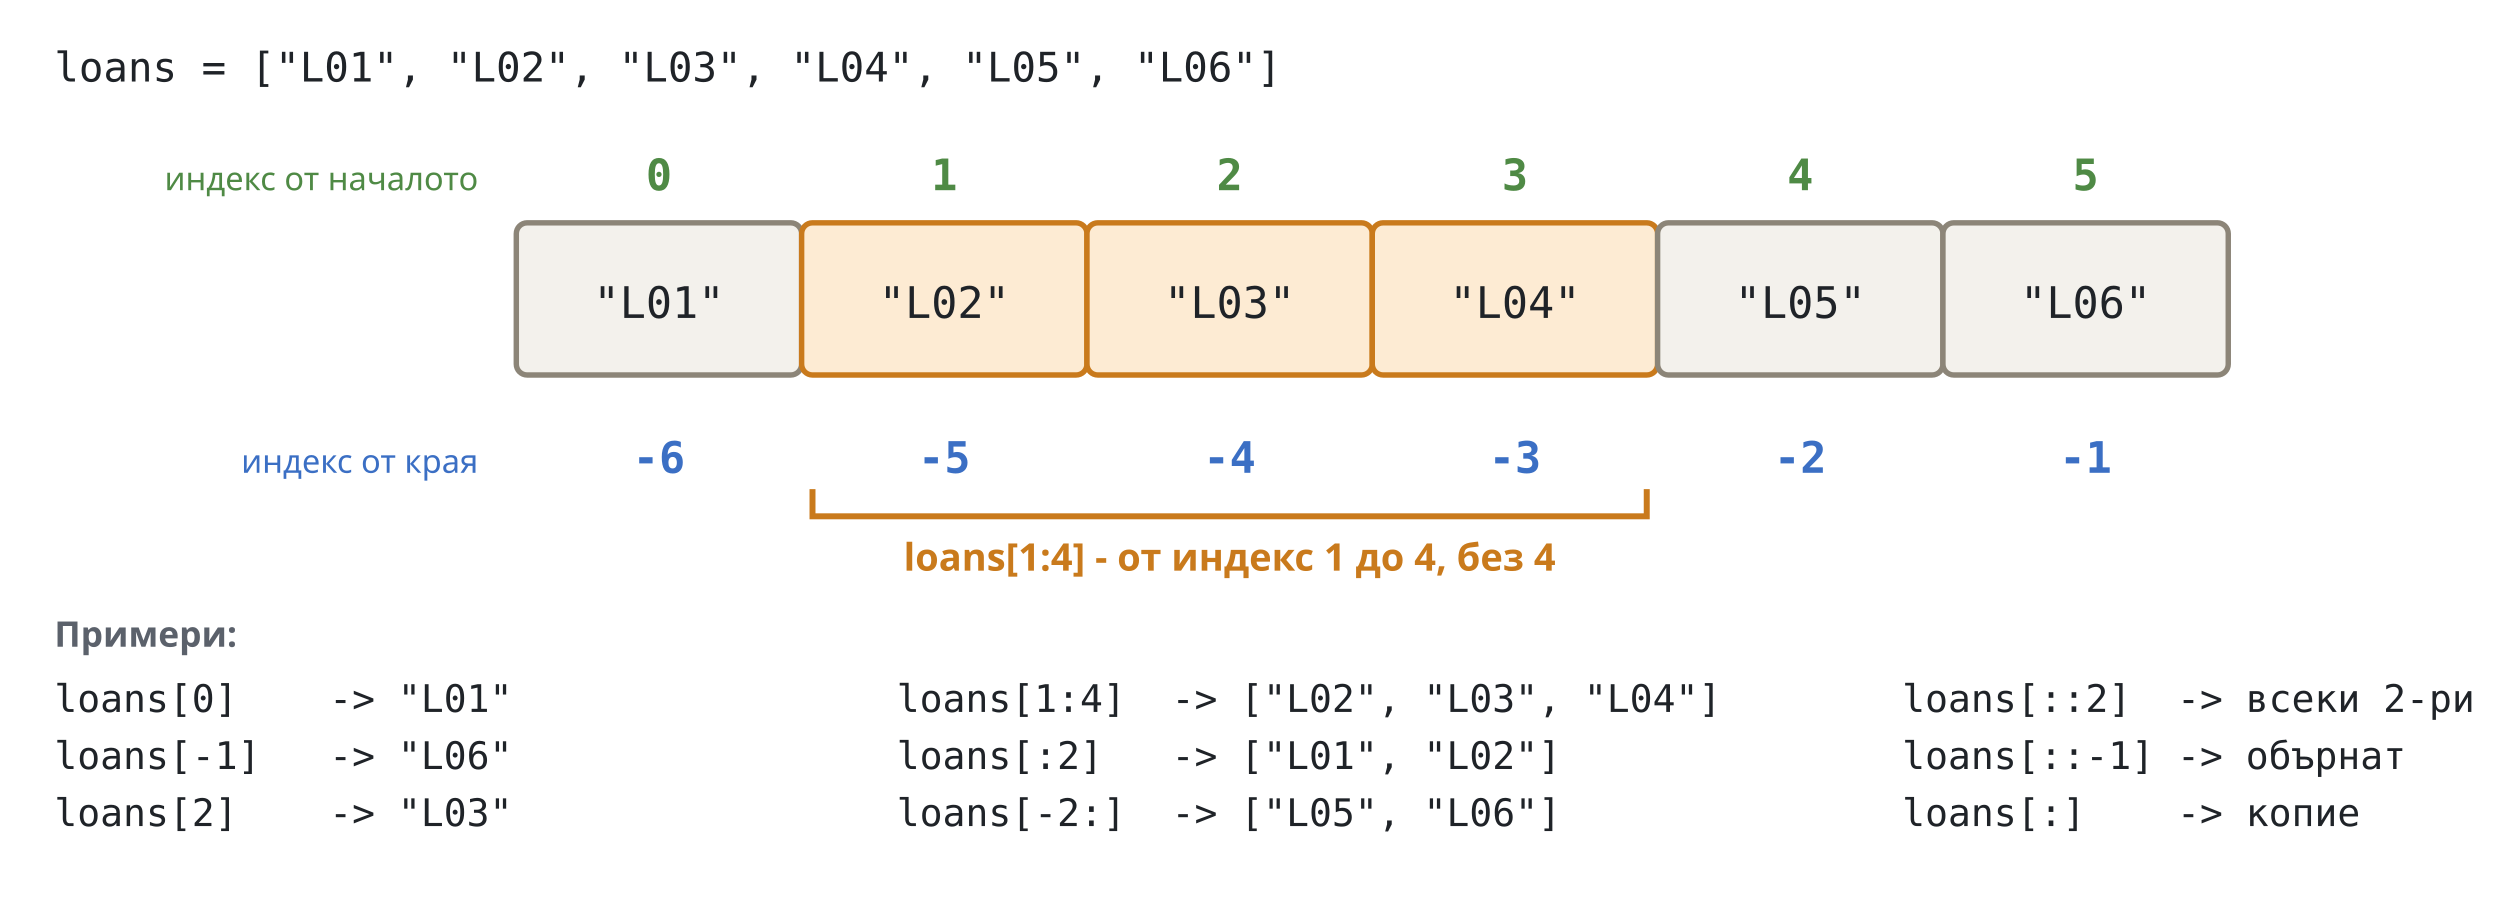
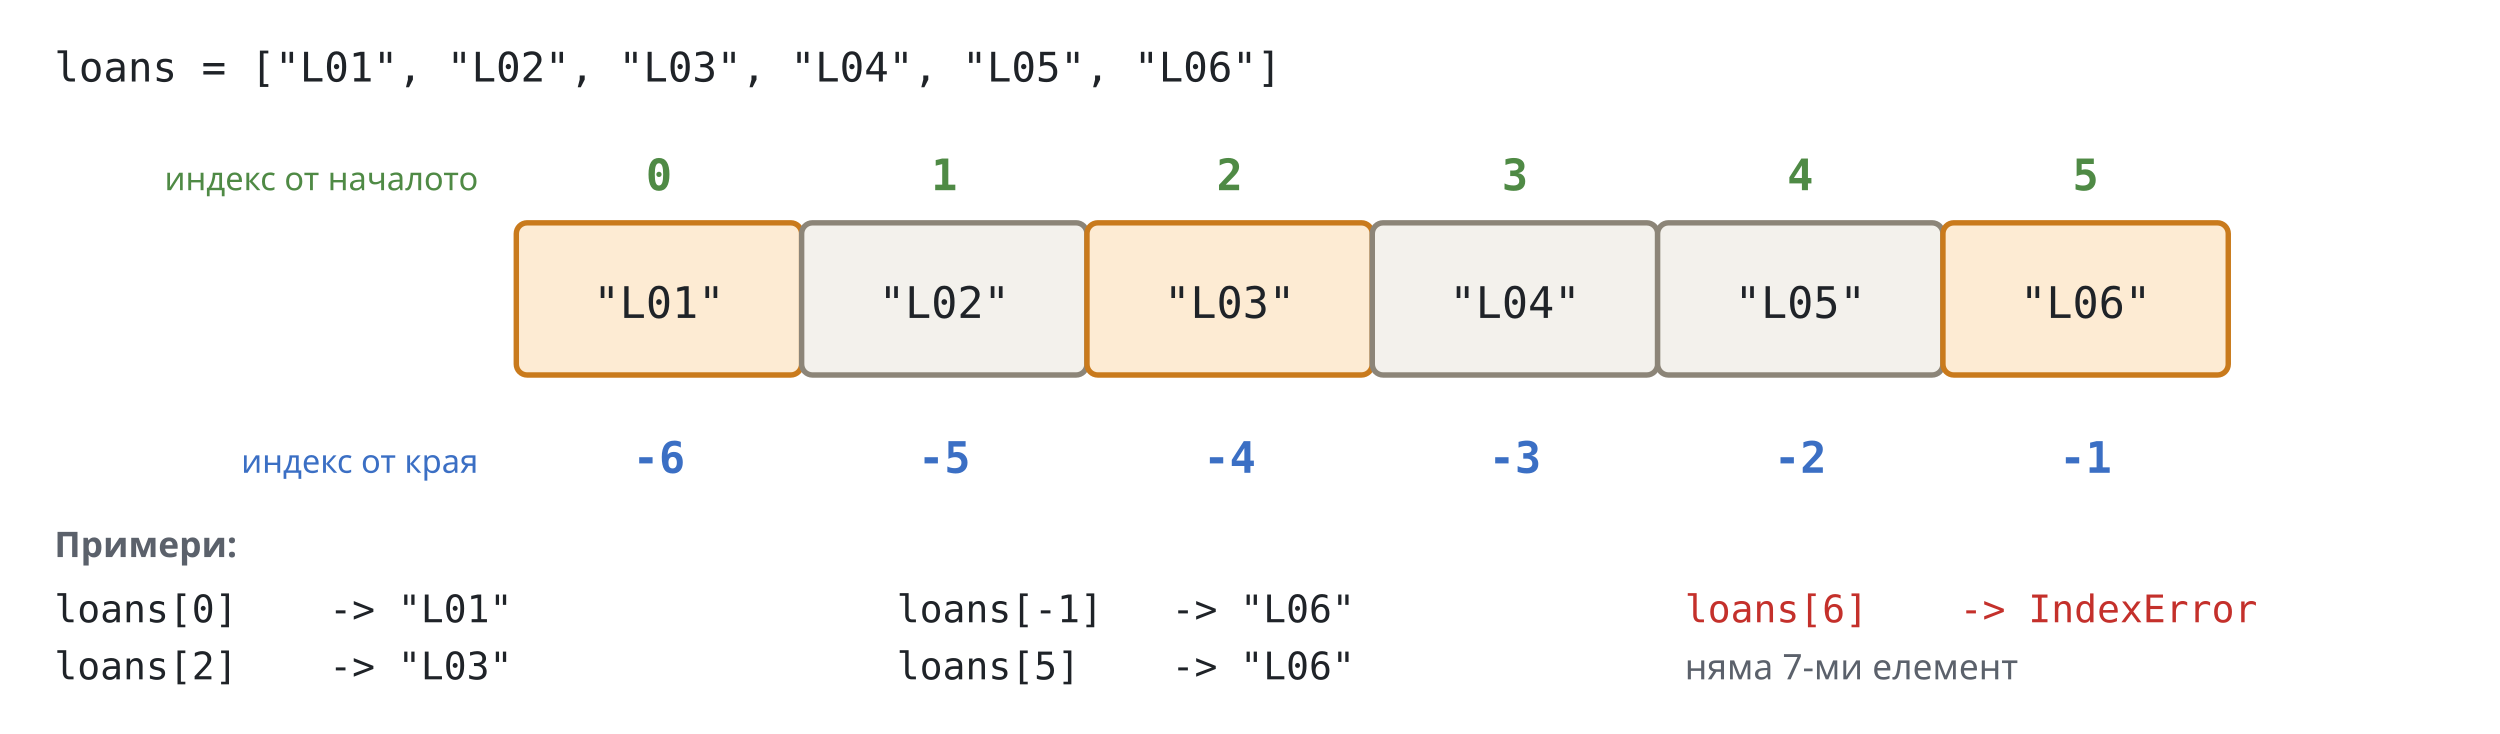
- <svg xmlns="http://www.w3.org/2000/svg" viewBox="0 0 920 330" width="920" height="330" role="img">
+ <svg xmlns="http://www.w3.org/2000/svg" viewBox="0 0 920 270" width="920" height="270" role="img">
  <defs>
    <marker id="head" viewBox="0 0 10 10" refX="9" refY="5" markerWidth="7" markerHeight="7" orient="auto-start-reverse">
      <path d="M0,0 L10,5 L0,10 z" fill="#5b616b" />
    </marker>
  </defs>
  <text x="20" y="30" font-family="JetBrains Mono, Cascadia Code, Consolas, DejaVu Sans Mono, monospace" font-size="15" font-weight="400" fill="#1f2328" text-anchor="start" xml:space="preserve">loans = ["L01", "L02", "L03", "L04", "L05", "L06"]</text>
  <text x="176" y="70" font-family="Segoe UI, Noto Sans, Roboto, Helvetica Neue, Arial, sans-serif" font-size="12" font-weight="400" fill="#4f8a45" text-anchor="end" xml:space="preserve">индекс от началото</text>
  <text x="176" y="174" font-family="Segoe UI, Noto Sans, Roboto, Helvetica Neue, Arial, sans-serif" font-size="12" font-weight="400" fill="#3b6fc4" text-anchor="end" xml:space="preserve">индекс от края</text>
-   <rect x="190" y="82" width="105" height="56" rx="4" fill="#f3f1ec" stroke="#8c8578" stroke-width="2" />
+   <rect x="190" y="82" width="105" height="56" rx="4" fill="#fdebd3" stroke="#c97a1c" stroke-width="2" />
  <text x="242.5" y="117" font-family="JetBrains Mono, Cascadia Code, Consolas, DejaVu Sans Mono, monospace" font-size="16" font-weight="400" fill="#1f2328" text-anchor="middle" xml:space="preserve">"L01"</text>
  <text x="242.5" y="70" font-family="JetBrains Mono, Cascadia Code, Consolas, DejaVu Sans Mono, monospace" font-size="16" font-weight="700" fill="#4f8a45" text-anchor="middle" xml:space="preserve">0</text>
  <text x="242.5" y="174" font-family="JetBrains Mono, Cascadia Code, Consolas, DejaVu Sans Mono, monospace" font-size="16" font-weight="700" fill="#3b6fc4" text-anchor="middle" xml:space="preserve">-6</text>
-   <rect x="295" y="82" width="105" height="56" rx="4" fill="#fdebd3" stroke="#c97a1c" stroke-width="2" />
+   <rect x="295" y="82" width="105" height="56" rx="4" fill="#f3f1ec" stroke="#8c8578" stroke-width="2" />
  <text x="347.5" y="117" font-family="JetBrains Mono, Cascadia Code, Consolas, DejaVu Sans Mono, monospace" font-size="16" font-weight="400" fill="#1f2328" text-anchor="middle" xml:space="preserve">"L02"</text>
  <text x="347.5" y="70" font-family="JetBrains Mono, Cascadia Code, Consolas, DejaVu Sans Mono, monospace" font-size="16" font-weight="700" fill="#4f8a45" text-anchor="middle" xml:space="preserve">1</text>
  <text x="347.5" y="174" font-family="JetBrains Mono, Cascadia Code, Consolas, DejaVu Sans Mono, monospace" font-size="16" font-weight="700" fill="#3b6fc4" text-anchor="middle" xml:space="preserve">-5</text>
  <rect x="400" y="82" width="105" height="56" rx="4" fill="#fdebd3" stroke="#c97a1c" stroke-width="2" />
  <text x="452.5" y="117" font-family="JetBrains Mono, Cascadia Code, Consolas, DejaVu Sans Mono, monospace" font-size="16" font-weight="400" fill="#1f2328" text-anchor="middle" xml:space="preserve">"L03"</text>
  <text x="452.5" y="70" font-family="JetBrains Mono, Cascadia Code, Consolas, DejaVu Sans Mono, monospace" font-size="16" font-weight="700" fill="#4f8a45" text-anchor="middle" xml:space="preserve">2</text>
  <text x="452.5" y="174" font-family="JetBrains Mono, Cascadia Code, Consolas, DejaVu Sans Mono, monospace" font-size="16" font-weight="700" fill="#3b6fc4" text-anchor="middle" xml:space="preserve">-4</text>
-   <rect x="505" y="82" width="105" height="56" rx="4" fill="#fdebd3" stroke="#c97a1c" stroke-width="2" />
+   <rect x="505" y="82" width="105" height="56" rx="4" fill="#f3f1ec" stroke="#8c8578" stroke-width="2" />
  <text x="557.5" y="117" font-family="JetBrains Mono, Cascadia Code, Consolas, DejaVu Sans Mono, monospace" font-size="16" font-weight="400" fill="#1f2328" text-anchor="middle" xml:space="preserve">"L04"</text>
  <text x="557.5" y="70" font-family="JetBrains Mono, Cascadia Code, Consolas, DejaVu Sans Mono, monospace" font-size="16" font-weight="700" fill="#4f8a45" text-anchor="middle" xml:space="preserve">3</text>
  <text x="557.5" y="174" font-family="JetBrains Mono, Cascadia Code, Consolas, DejaVu Sans Mono, monospace" font-size="16" font-weight="700" fill="#3b6fc4" text-anchor="middle" xml:space="preserve">-3</text>
  <rect x="610" y="82" width="105" height="56" rx="4" fill="#f3f1ec" stroke="#8c8578" stroke-width="2" />
  <text x="662.5" y="117" font-family="JetBrains Mono, Cascadia Code, Consolas, DejaVu Sans Mono, monospace" font-size="16" font-weight="400" fill="#1f2328" text-anchor="middle" xml:space="preserve">"L05"</text>
  <text x="662.5" y="70" font-family="JetBrains Mono, Cascadia Code, Consolas, DejaVu Sans Mono, monospace" font-size="16" font-weight="700" fill="#4f8a45" text-anchor="middle" xml:space="preserve">4</text>
  <text x="662.5" y="174" font-family="JetBrains Mono, Cascadia Code, Consolas, DejaVu Sans Mono, monospace" font-size="16" font-weight="700" fill="#3b6fc4" text-anchor="middle" xml:space="preserve">-2</text>
-   <rect x="715" y="82" width="105" height="56" rx="4" fill="#f3f1ec" stroke="#8c8578" stroke-width="2" />
+   <rect x="715" y="82" width="105" height="56" rx="4" fill="#fdebd3" stroke="#c97a1c" stroke-width="2" />
  <text x="767.5" y="117" font-family="JetBrains Mono, Cascadia Code, Consolas, DejaVu Sans Mono, monospace" font-size="16" font-weight="400" fill="#1f2328" text-anchor="middle" xml:space="preserve">"L06"</text>
  <text x="767.5" y="70" font-family="JetBrains Mono, Cascadia Code, Consolas, DejaVu Sans Mono, monospace" font-size="16" font-weight="700" fill="#4f8a45" text-anchor="middle" xml:space="preserve">5</text>
  <text x="767.5" y="174" font-family="JetBrains Mono, Cascadia Code, Consolas, DejaVu Sans Mono, monospace" font-size="16" font-weight="700" fill="#3b6fc4" text-anchor="middle" xml:space="preserve">-1</text>
-   <path d="M299,180 L299,190 L606,190 L606,180" fill="none" stroke="#c97a1c" stroke-width="2.2" />
-   <text x="452.5" y="210" font-family="Segoe UI, Noto Sans, Roboto, Helvetica Neue, Arial, sans-serif" font-size="14" font-weight="700" fill="#c97a1c" text-anchor="middle" xml:space="preserve">loans[1:4] - от индекс 1 до 4, без 4</text>
-   <text x="20" y="238" font-family="Segoe UI, Noto Sans, Roboto, Helvetica Neue, Arial, sans-serif" font-size="13" font-weight="700" fill="#5b616b" text-anchor="start" xml:space="preserve">Примери:</text>
-   <text x="20" y="262" font-family="JetBrains Mono, Cascadia Code, Consolas, DejaVu Sans Mono, monospace" font-size="14" font-weight="400" fill="#1f2328" text-anchor="start" xml:space="preserve">loans[0]    -&gt; "L01"</text>
-   <text x="20" y="283" font-family="JetBrains Mono, Cascadia Code, Consolas, DejaVu Sans Mono, monospace" font-size="14" font-weight="400" fill="#1f2328" text-anchor="start" xml:space="preserve">loans[-1]   -&gt; "L06"</text>
-   <text x="20" y="304" font-family="JetBrains Mono, Cascadia Code, Consolas, DejaVu Sans Mono, monospace" font-size="14" font-weight="400" fill="#1f2328" text-anchor="start" xml:space="preserve">loans[2]    -&gt; "L03"</text>
-   <text x="330" y="262" font-family="JetBrains Mono, Cascadia Code, Consolas, DejaVu Sans Mono, monospace" font-size="14" font-weight="400" fill="#1f2328" text-anchor="start" xml:space="preserve">loans[1:4]  -&gt; ["L02", "L03", "L04"]</text>
-   <text x="330" y="283" font-family="JetBrains Mono, Cascadia Code, Consolas, DejaVu Sans Mono, monospace" font-size="14" font-weight="400" fill="#1f2328" text-anchor="start" xml:space="preserve">loans[:2]   -&gt; ["L01", "L02"]</text>
-   <text x="330" y="304" font-family="JetBrains Mono, Cascadia Code, Consolas, DejaVu Sans Mono, monospace" font-size="14" font-weight="400" fill="#1f2328" text-anchor="start" xml:space="preserve">loans[-2:]  -&gt; ["L05", "L06"]</text>
-   <text x="700" y="262" font-family="JetBrains Mono, Cascadia Code, Consolas, DejaVu Sans Mono, monospace" font-size="14" font-weight="400" fill="#1f2328" text-anchor="start" xml:space="preserve">loans[::2]  -&gt; всеки 2-ри</text>
-   <text x="700" y="283" font-family="JetBrains Mono, Cascadia Code, Consolas, DejaVu Sans Mono, monospace" font-size="14" font-weight="400" fill="#1f2328" text-anchor="start" xml:space="preserve">loans[::-1] -&gt; обърнат</text>
-   <text x="700" y="304" font-family="JetBrains Mono, Cascadia Code, Consolas, DejaVu Sans Mono, monospace" font-size="14" font-weight="400" fill="#1f2328" text-anchor="start" xml:space="preserve">loans[:]    -&gt; копие</text>
+   <text x="20" y="205" font-family="Segoe UI, Noto Sans, Roboto, Helvetica Neue, Arial, sans-serif" font-size="13" font-weight="700" fill="#5b616b" text-anchor="start" xml:space="preserve">Примери:</text>
+   <text x="20" y="229" font-family="JetBrains Mono, Cascadia Code, Consolas, DejaVu Sans Mono, monospace" font-size="14" font-weight="400" fill="#1f2328" text-anchor="start" xml:space="preserve">loans[0]    -&gt; "L01"</text>
+   <text x="20" y="250" font-family="JetBrains Mono, Cascadia Code, Consolas, DejaVu Sans Mono, monospace" font-size="14" font-weight="400" fill="#1f2328" text-anchor="start" xml:space="preserve">loans[2]    -&gt; "L03"</text>
+   <text x="330" y="229" font-family="JetBrains Mono, Cascadia Code, Consolas, DejaVu Sans Mono, monospace" font-size="14" font-weight="400" fill="#1f2328" text-anchor="start" xml:space="preserve">loans[-1]   -&gt; "L06"</text>
+   <text x="330" y="250" font-family="JetBrains Mono, Cascadia Code, Consolas, DejaVu Sans Mono, monospace" font-size="14" font-weight="400" fill="#1f2328" text-anchor="start" xml:space="preserve">loans[5]    -&gt; "L06"</text>
+   <text x="620" y="229" font-family="JetBrains Mono, Cascadia Code, Consolas, DejaVu Sans Mono, monospace" font-size="14" font-weight="400" fill="#c4302b" text-anchor="start" xml:space="preserve">loans[6]    -&gt; IndexError</text>
+   <text x="620" y="250" font-family="Segoe UI, Noto Sans, Roboto, Helvetica Neue, Arial, sans-serif" font-size="13" font-weight="400" fill="#5b616b" text-anchor="start" xml:space="preserve">няма 7-ми елемент</text>
</svg>
